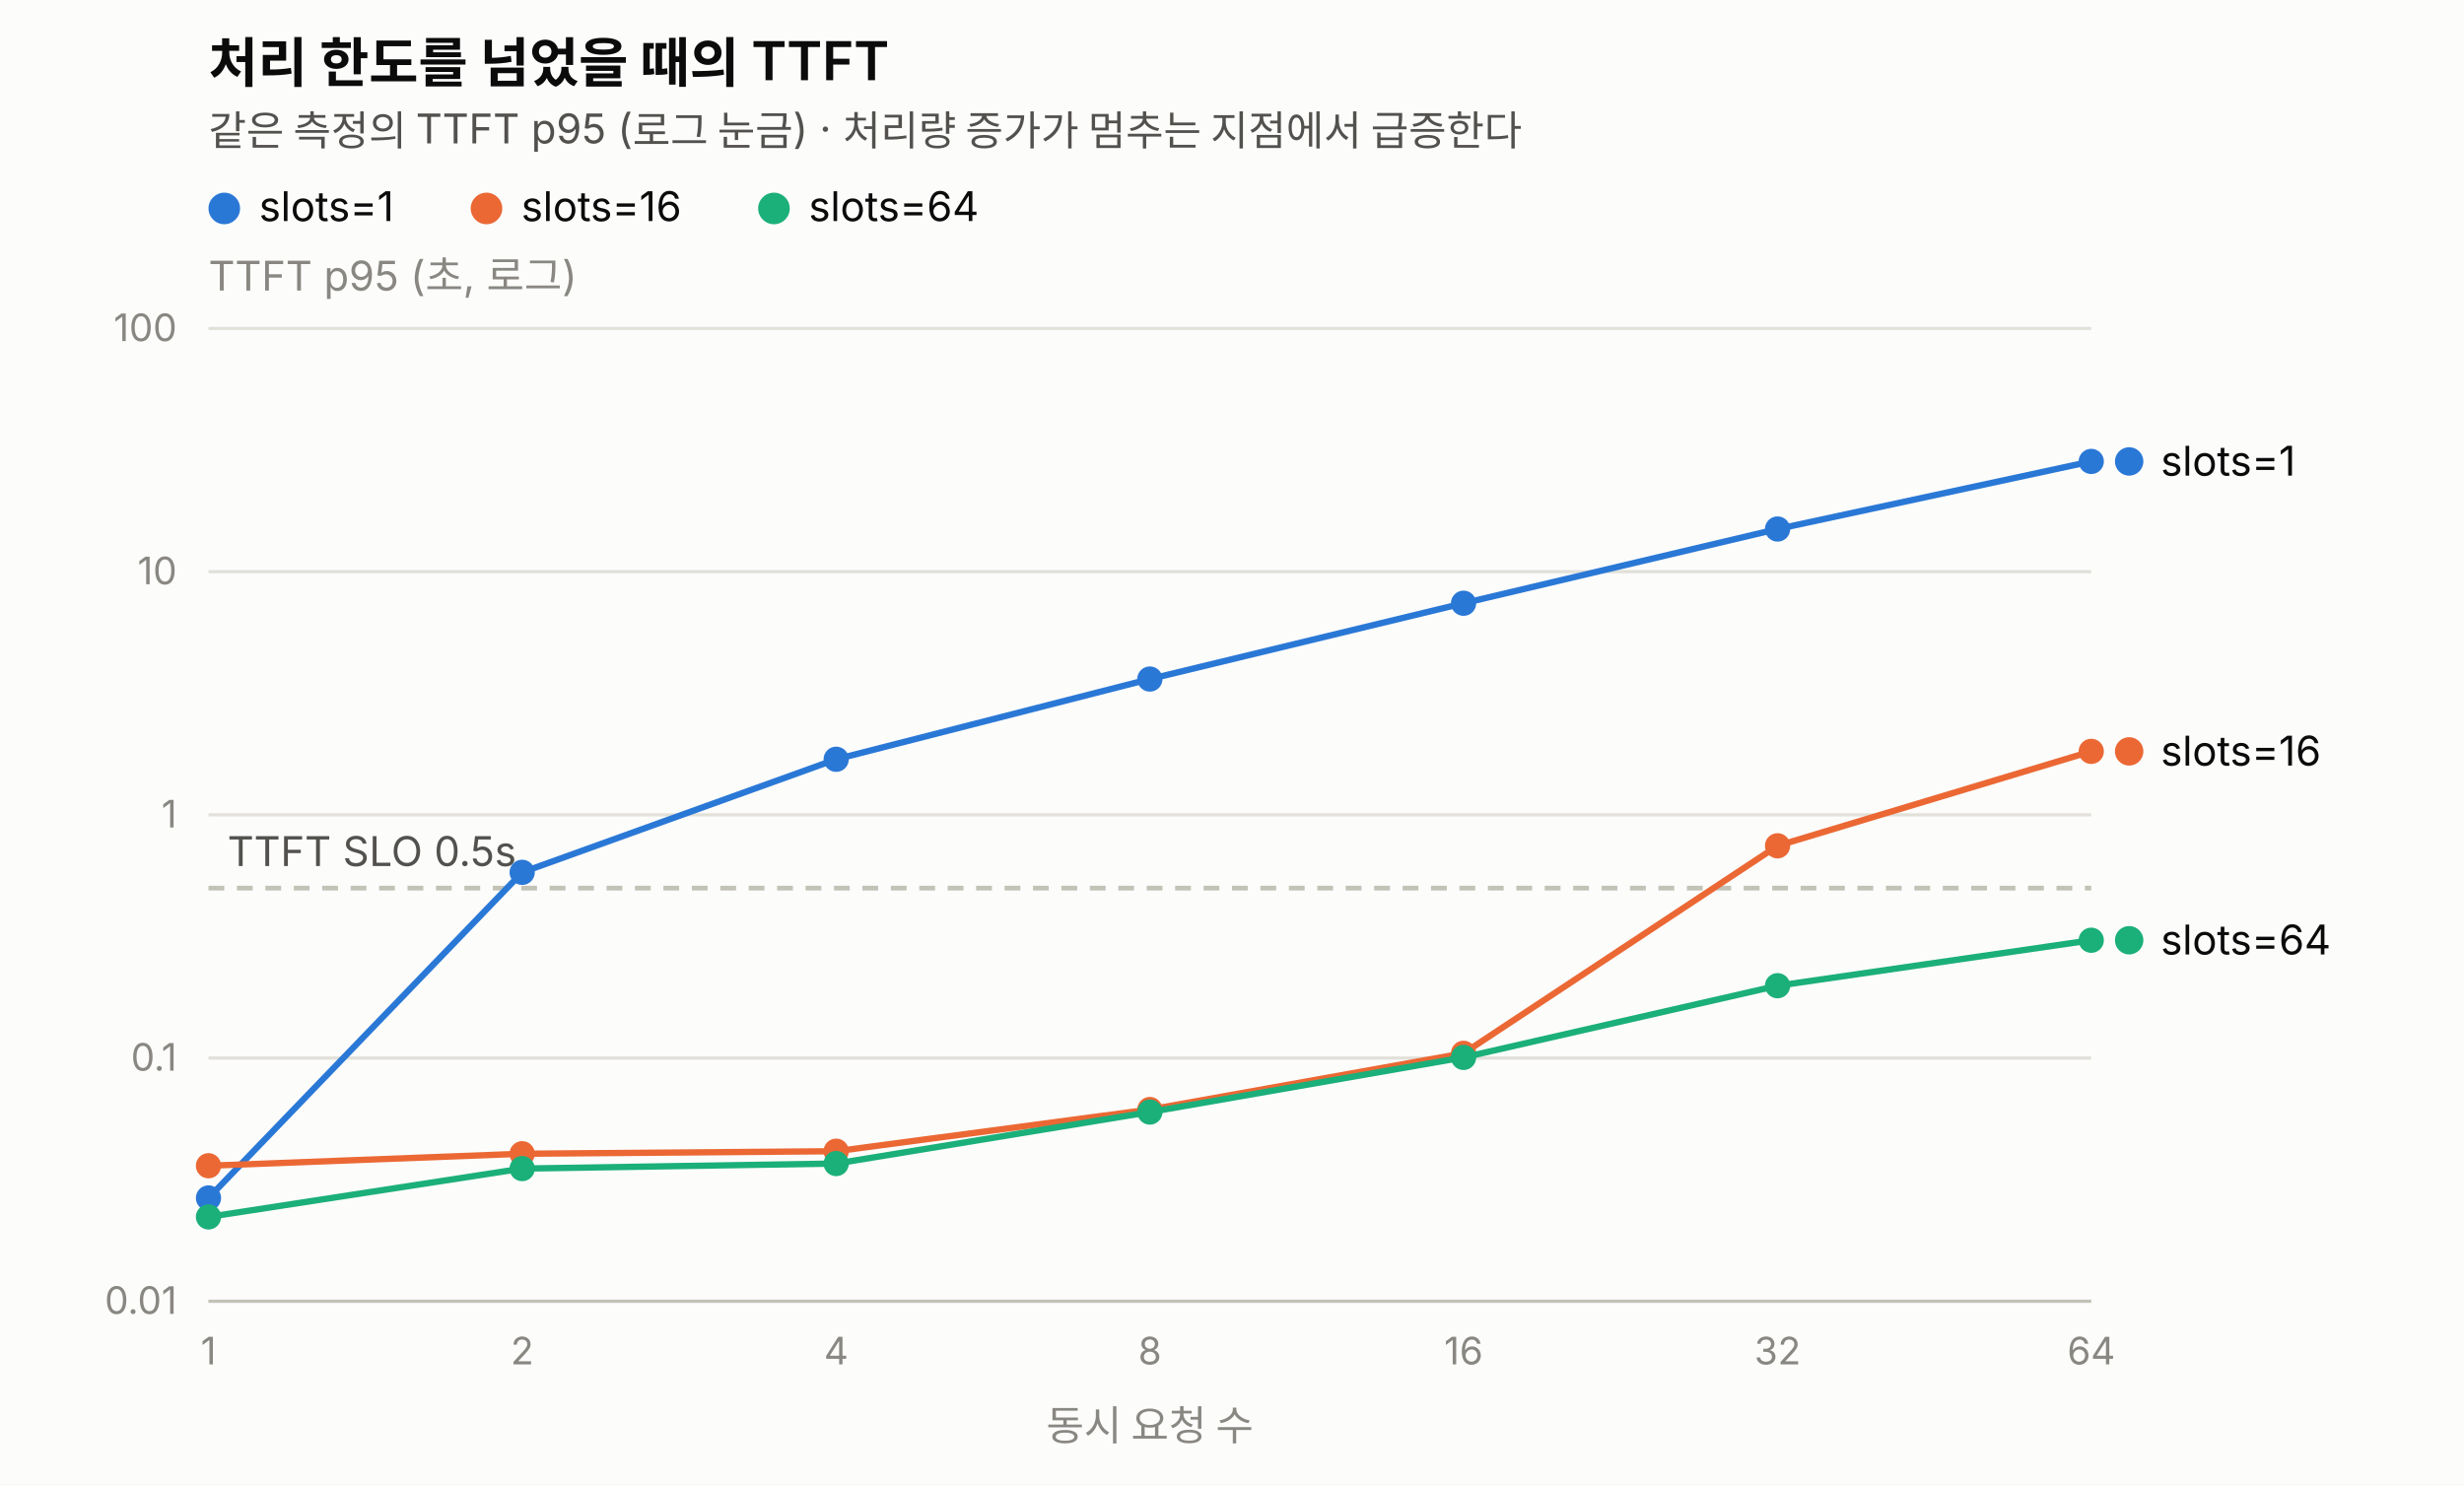
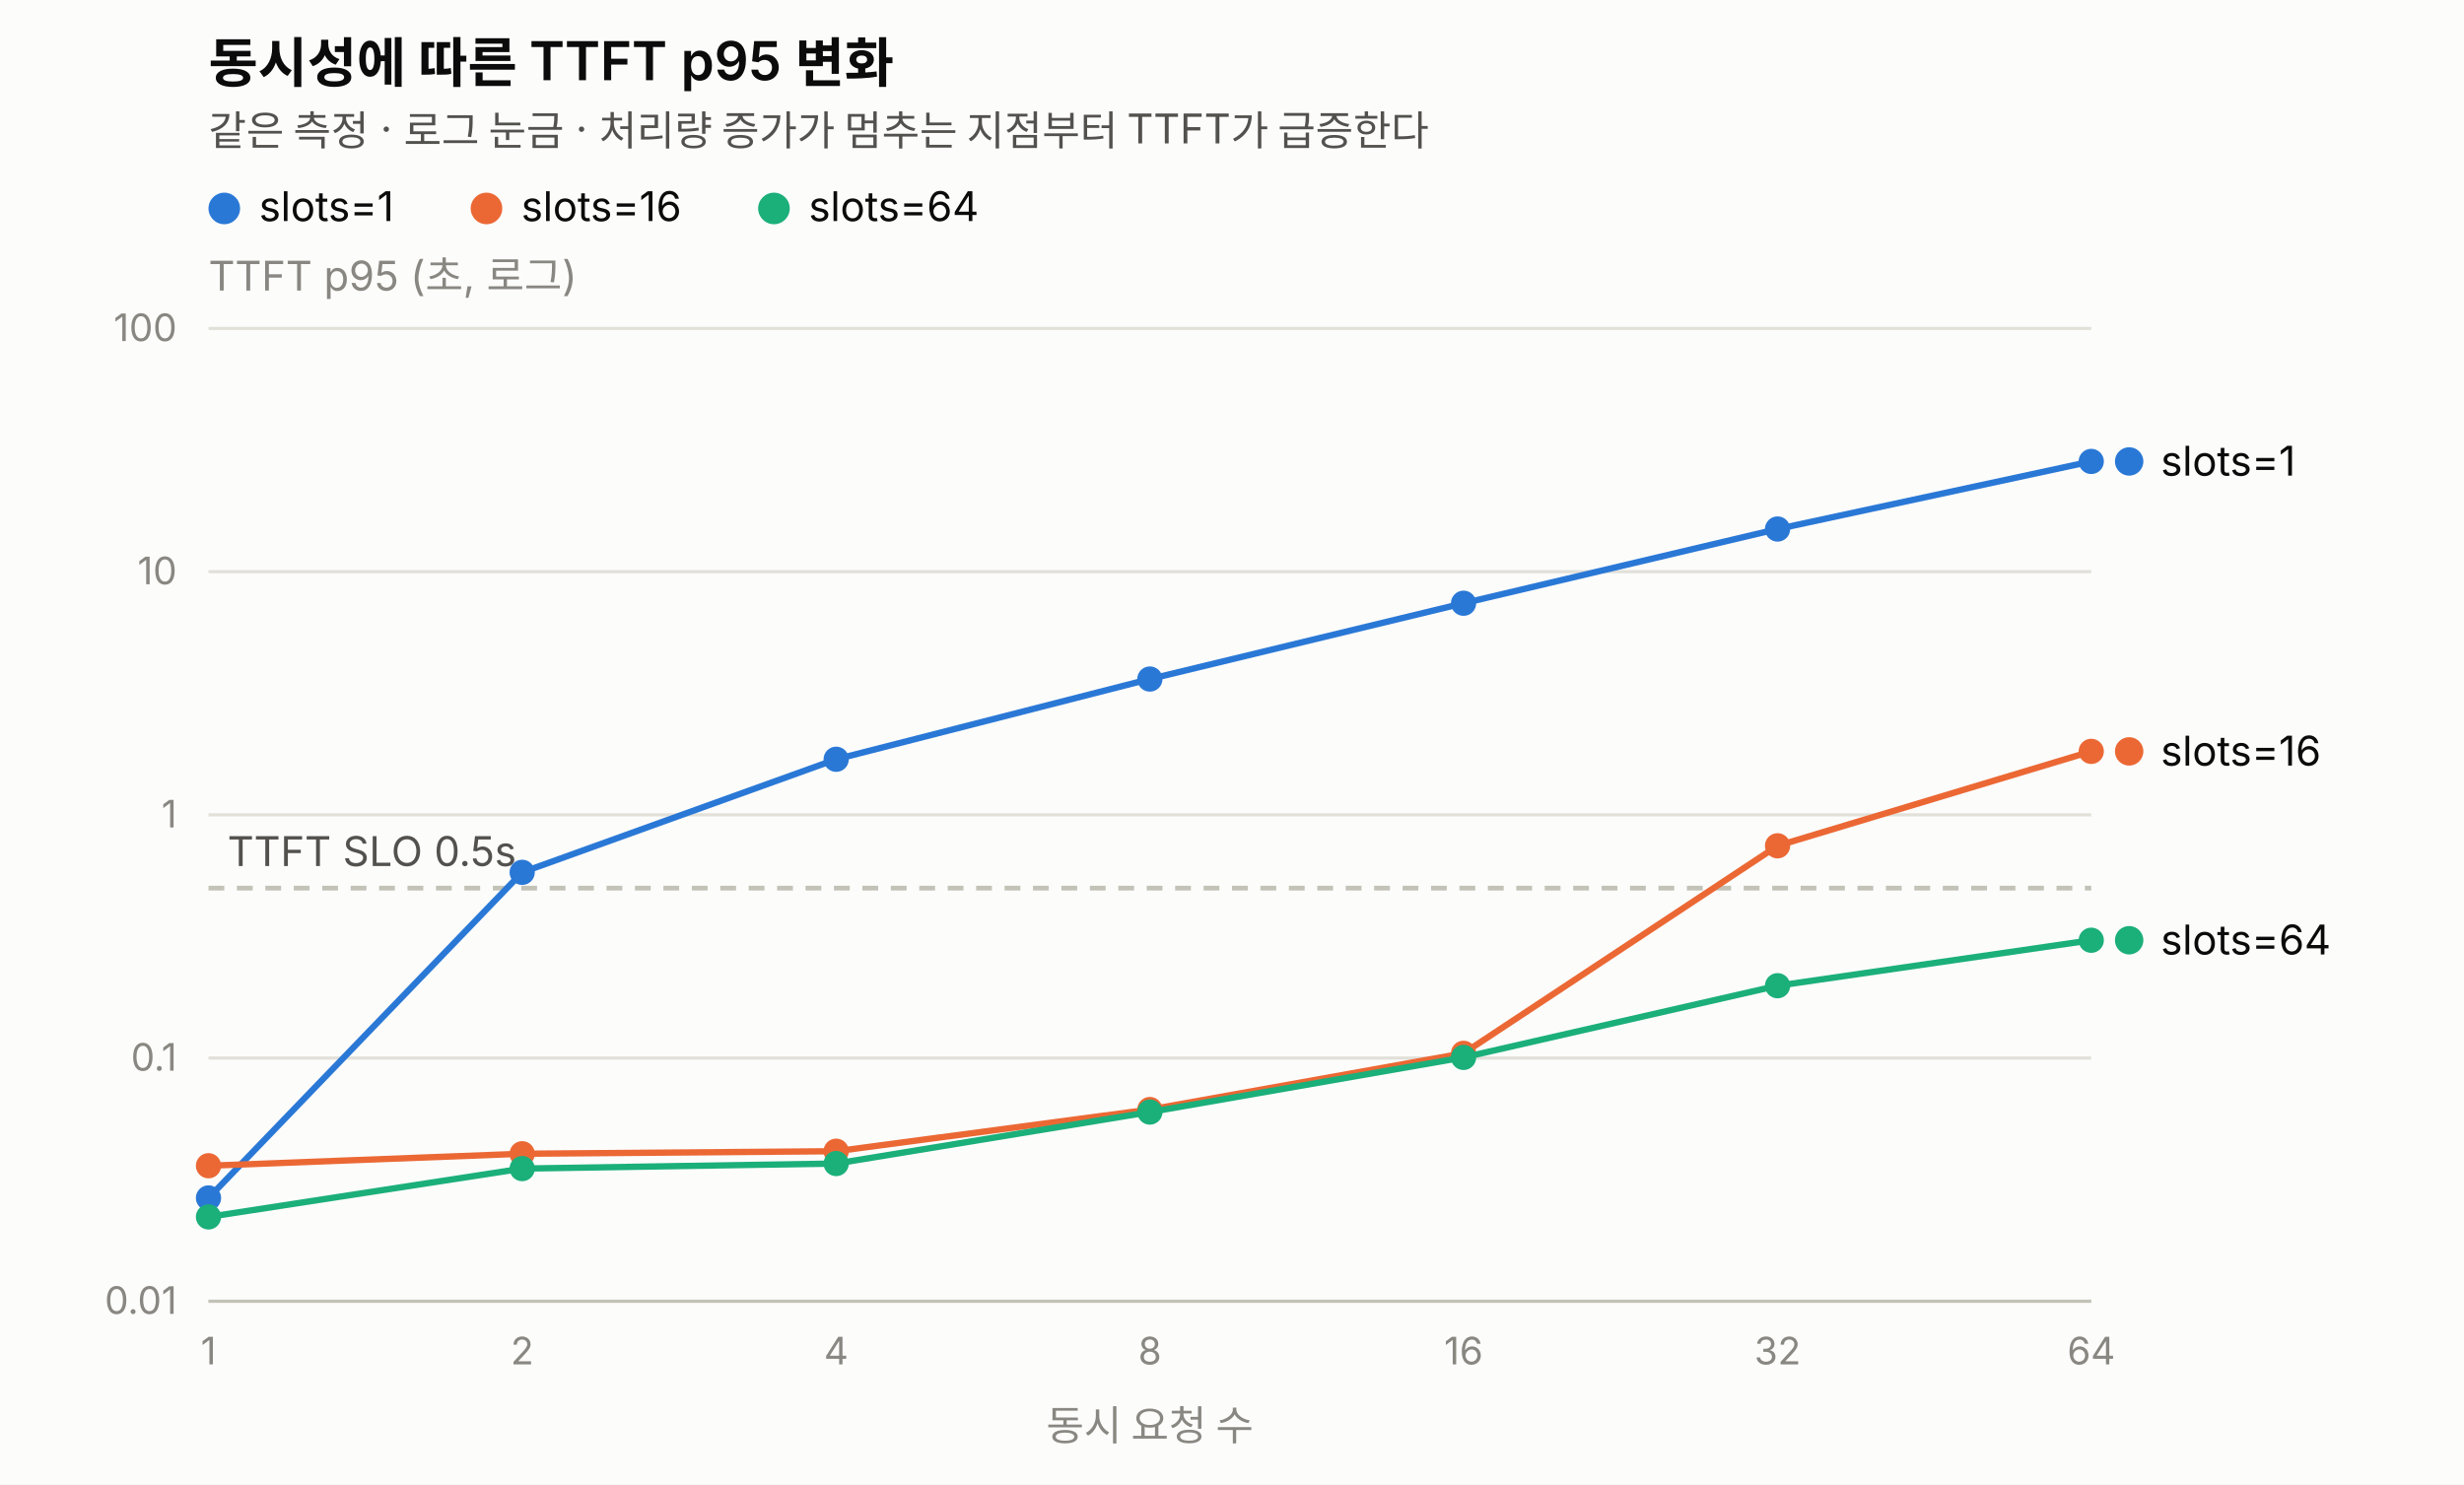
- <svg xmlns="http://www.w3.org/2000/svg" width="780" height="470" viewBox="0 0 780 470" role="img" aria-label="처리 한도를 넘었을 때의 TTFT">
+ <svg xmlns="http://www.w3.org/2000/svg" width="780" height="470" viewBox="0 0 780 470" role="img" aria-label="동시성에 따른 TTFT p95 변화">
  <style>
  .surface { fill: #fcfcfb; }
  .ink     { fill: #0b0b0b; }
  .ink2    { fill: #52514e; }
  .muted   { fill: #898781; }
  .grid    { stroke: #e1e0d9; }
  .axis    { stroke: #c3c2b7; }
  .s0 { stroke: #2a78d6; } .f0 { fill: #2a78d6; }
  .s1 { stroke: #eb6834; } .f1 { fill: #eb6834; }
  .s2 { stroke: #1baf7a; } .f2 { fill: #1baf7a; }
  @media (prefers-color-scheme: dark) {
    .surface { fill: #1a1a19; }
    .ink     { fill: #ffffff; }
    .ink2    { fill: #c3c2b7; }
    .muted   { fill: #898781; }
    .grid    { stroke: #2c2c2a; }
    .axis    { stroke: #383835; }
    .s0 { stroke: #3987e5; } .f0 { fill: #3987e5; }
    .s1 { stroke: #d95926; } .f1 { fill: #d95926; }
    .s2 { stroke: #199e70; } .f2 { fill: #199e70; }
  }
  text { font-family: system-ui,-apple-system,"Segoe UI",sans-serif; }
  .tick { font-size: 12px; font-variant-numeric: tabular-nums; }
  .lbl  { font-size: 13px; }
  .ttl  { font-size: 17px; font-weight: 600; }
  .sub  { font-size: 13px; }
  .line { fill: none; stroke-width: 2; stroke-linejoin: round; stroke-linecap: round; }
</style>
  <rect class="surface" width="780" height="470" />
-   <text class="ttl ink" x="66" y="26">처리 한도를 넘었을 때의 TTFT</text>
-   <text class="sub ink2" x="66" y="46">같은 측정의 TTFT p95 (로그 눈금) · 처리량 증가가 멈추는 지점에서 급증한다</text>
+   <text class="ttl ink" x="66" y="26">동시성에 따른 TTFT p95 변화</text>
+   <text class="sub ink2" x="66" y="46">같은 측정 · 로그 눈금 · 처리량 증가가 멈추는 지점부터 TTFT가 급증한다</text>
  <circle class="f0" cx="71" cy="66" r="5" />
  <text class="lbl ink" x="82" y="70">slots=1</text>
  <circle class="f1" cx="154" cy="66" r="5" />
  <text class="lbl ink" x="165" y="70">slots=16</text>
  <circle class="f2" cx="245" cy="66" r="5" />
  <text class="lbl ink" x="256" y="70">slots=64</text>
  <text class="lbl muted" x="66" y="92">TTFT p95 (초, 로그)</text>
  <line class="grid" x1="66" y1="412.0" x2="662" y2="412.0" stroke-width="1" />
  <text class="tick muted" x="56" y="416.0" text-anchor="end">0.01</text>
  <line class="grid" x1="66" y1="335.0" x2="662" y2="335.0" stroke-width="1" />
  <text class="tick muted" x="56" y="339.0" text-anchor="end">0.1</text>
  <line class="grid" x1="66" y1="258.0" x2="662" y2="258.0" stroke-width="1" />
  <text class="tick muted" x="56" y="262.0" text-anchor="end">1</text>
  <line class="grid" x1="66" y1="181.0" x2="662" y2="181.0" stroke-width="1" />
  <text class="tick muted" x="56" y="185.0" text-anchor="end">10</text>
  <line class="grid" x1="66" y1="104.0" x2="662" y2="104.0" stroke-width="1" />
  <text class="tick muted" x="56" y="108.0" text-anchor="end">100</text>
  <line class="axis" x1="66" y1="412" x2="662" y2="412" stroke-width="1" />
  <text class="tick muted" x="66.0" y="432" text-anchor="middle">1</text>
  <text class="tick muted" x="165.3" y="432" text-anchor="middle">2</text>
  <text class="tick muted" x="264.7" y="432" text-anchor="middle">4</text>
  <text class="tick muted" x="364.0" y="432" text-anchor="middle">8</text>
  <text class="tick muted" x="463.3" y="432" text-anchor="middle">16</text>
  <text class="tick muted" x="562.7" y="432" text-anchor="middle">32</text>
  <text class="tick muted" x="662.0" y="432" text-anchor="middle">64</text>
  <text class="lbl muted" x="364" y="456" text-anchor="middle">동시 요청 수</text>
  <line class="axis" x1="66" y1="281.2" x2="662" y2="281.2" stroke-width="1.5" stroke-dasharray="5 4" />
  <text class="lbl ink2" x="72" y="274.2">TTFT SLO 0.5s</text>
  <path class="line s0" d="M66.0,379.3 L165.3,276.2 L264.7,240.4 L364.0,215.0 L463.3,191.0 L562.7,167.5 L662.0,146.1" />
  <circle class="f0" cx="66.0" cy="379.3" r="4" />
  <circle class="f0" cx="165.3" cy="276.2" r="4" />
  <circle class="f0" cx="264.7" cy="240.4" r="4" />
  <circle class="f0" cx="364.0" cy="215.0" r="4" />
  <circle class="f0" cx="463.3" cy="191.0" r="4" />
  <circle class="f0" cx="562.7" cy="167.5" r="4" />
  <circle class="f0" cx="662.0" cy="146.1" r="4" />
  <path class="line s1" d="M66.0,369.1 L165.3,365.3 L264.7,364.5 L364.0,351.3 L463.3,333.5 L562.7,267.8 L662.0,237.9" />
  <circle class="f1" cx="66.0" cy="369.1" r="4" />
  <circle class="f1" cx="165.3" cy="365.3" r="4" />
  <circle class="f1" cx="264.7" cy="364.5" r="4" />
  <circle class="f1" cx="364.0" cy="351.3" r="4" />
  <circle class="f1" cx="463.3" cy="333.5" r="4" />
  <circle class="f1" cx="562.7" cy="267.8" r="4" />
  <circle class="f1" cx="662.0" cy="237.9" r="4" />
  <path class="line s2" d="M66.0,385.3 L165.3,370.0 L264.7,368.4 L364.0,352.1 L463.3,334.8 L562.7,312.1 L662.0,297.7" />
  <circle class="f2" cx="66.0" cy="385.3" r="4" />
  <circle class="f2" cx="165.3" cy="370.0" r="4" />
  <circle class="f2" cx="264.7" cy="368.4" r="4" />
  <circle class="f2" cx="364.0" cy="352.1" r="4" />
  <circle class="f2" cx="463.3" cy="334.8" r="4" />
  <circle class="f2" cx="562.7" cy="312.1" r="4" />
  <circle class="f2" cx="662.0" cy="297.7" r="4" />
  <circle class="f0" cx="674.0" cy="146.1" r="4.5" />
  <text class="lbl ink" x="684.0" y="150.6">slots=1</text>
  <circle class="f1" cx="674.0" cy="237.9" r="4.5" />
  <text class="lbl ink" x="684.0" y="242.4">slots=16</text>
  <circle class="f2" cx="674.0" cy="297.7" r="4.5" />
  <text class="lbl ink" x="684.0" y="302.2">slots=64</text>
</svg>
